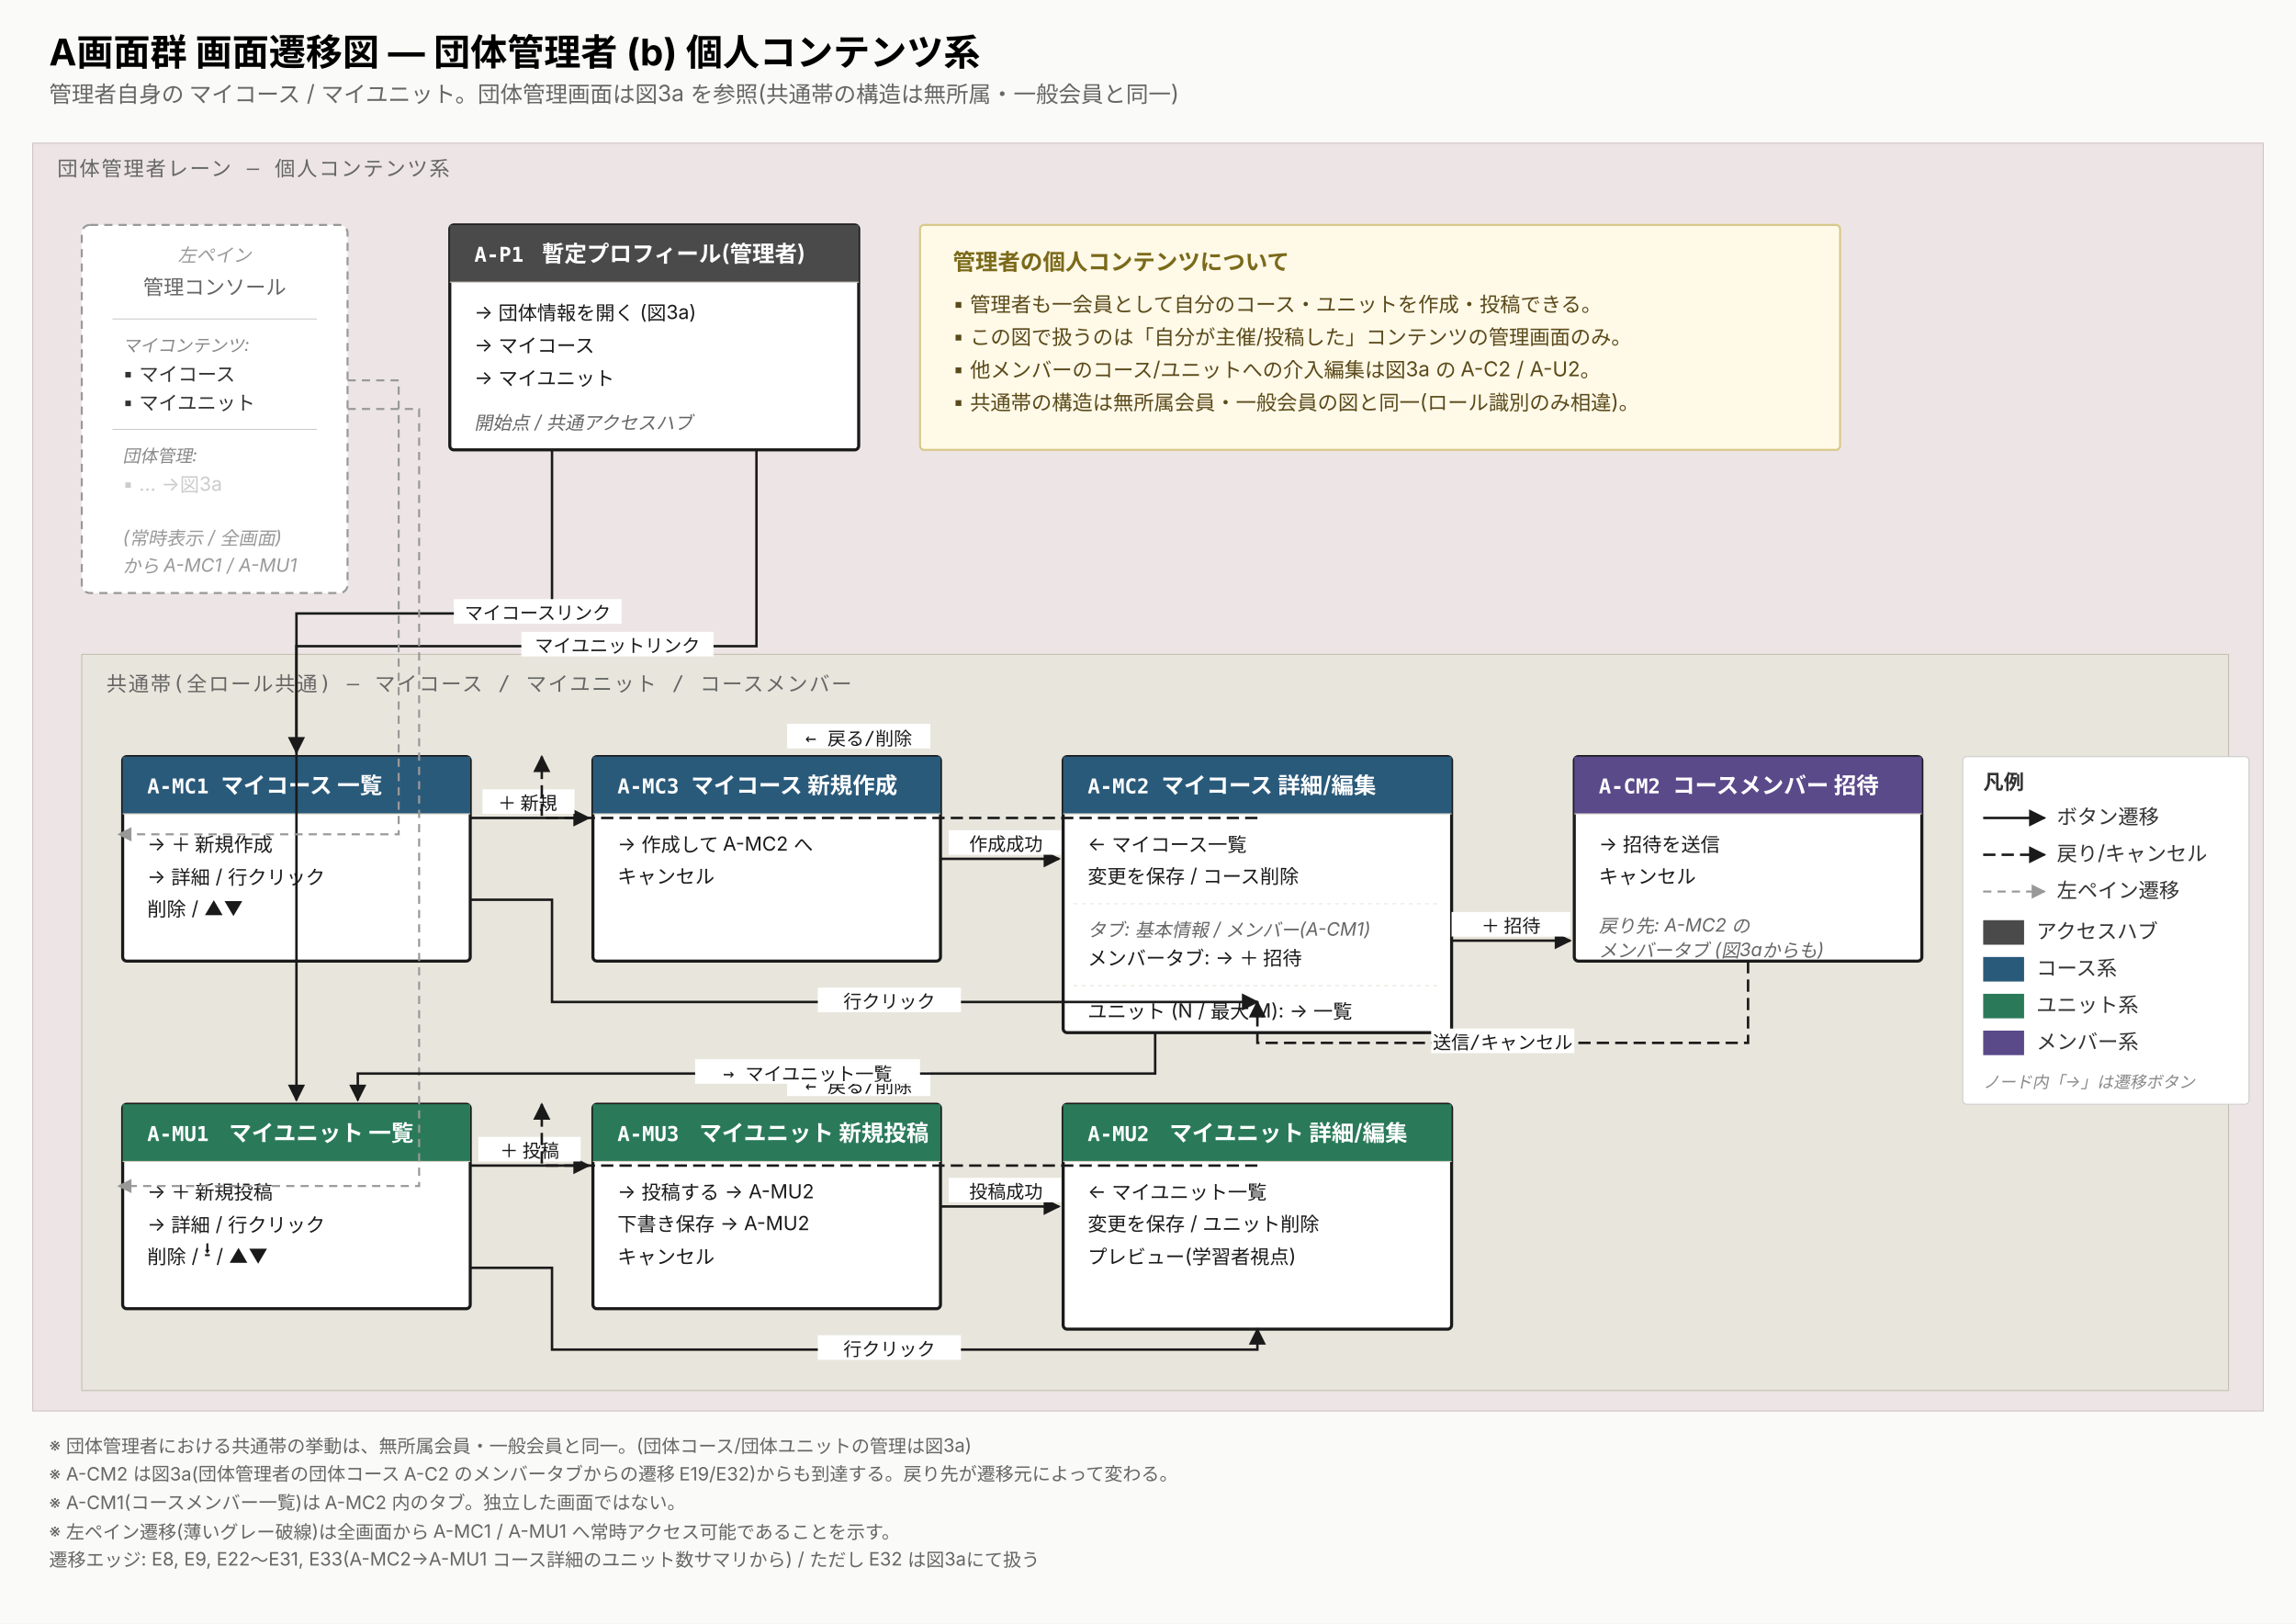
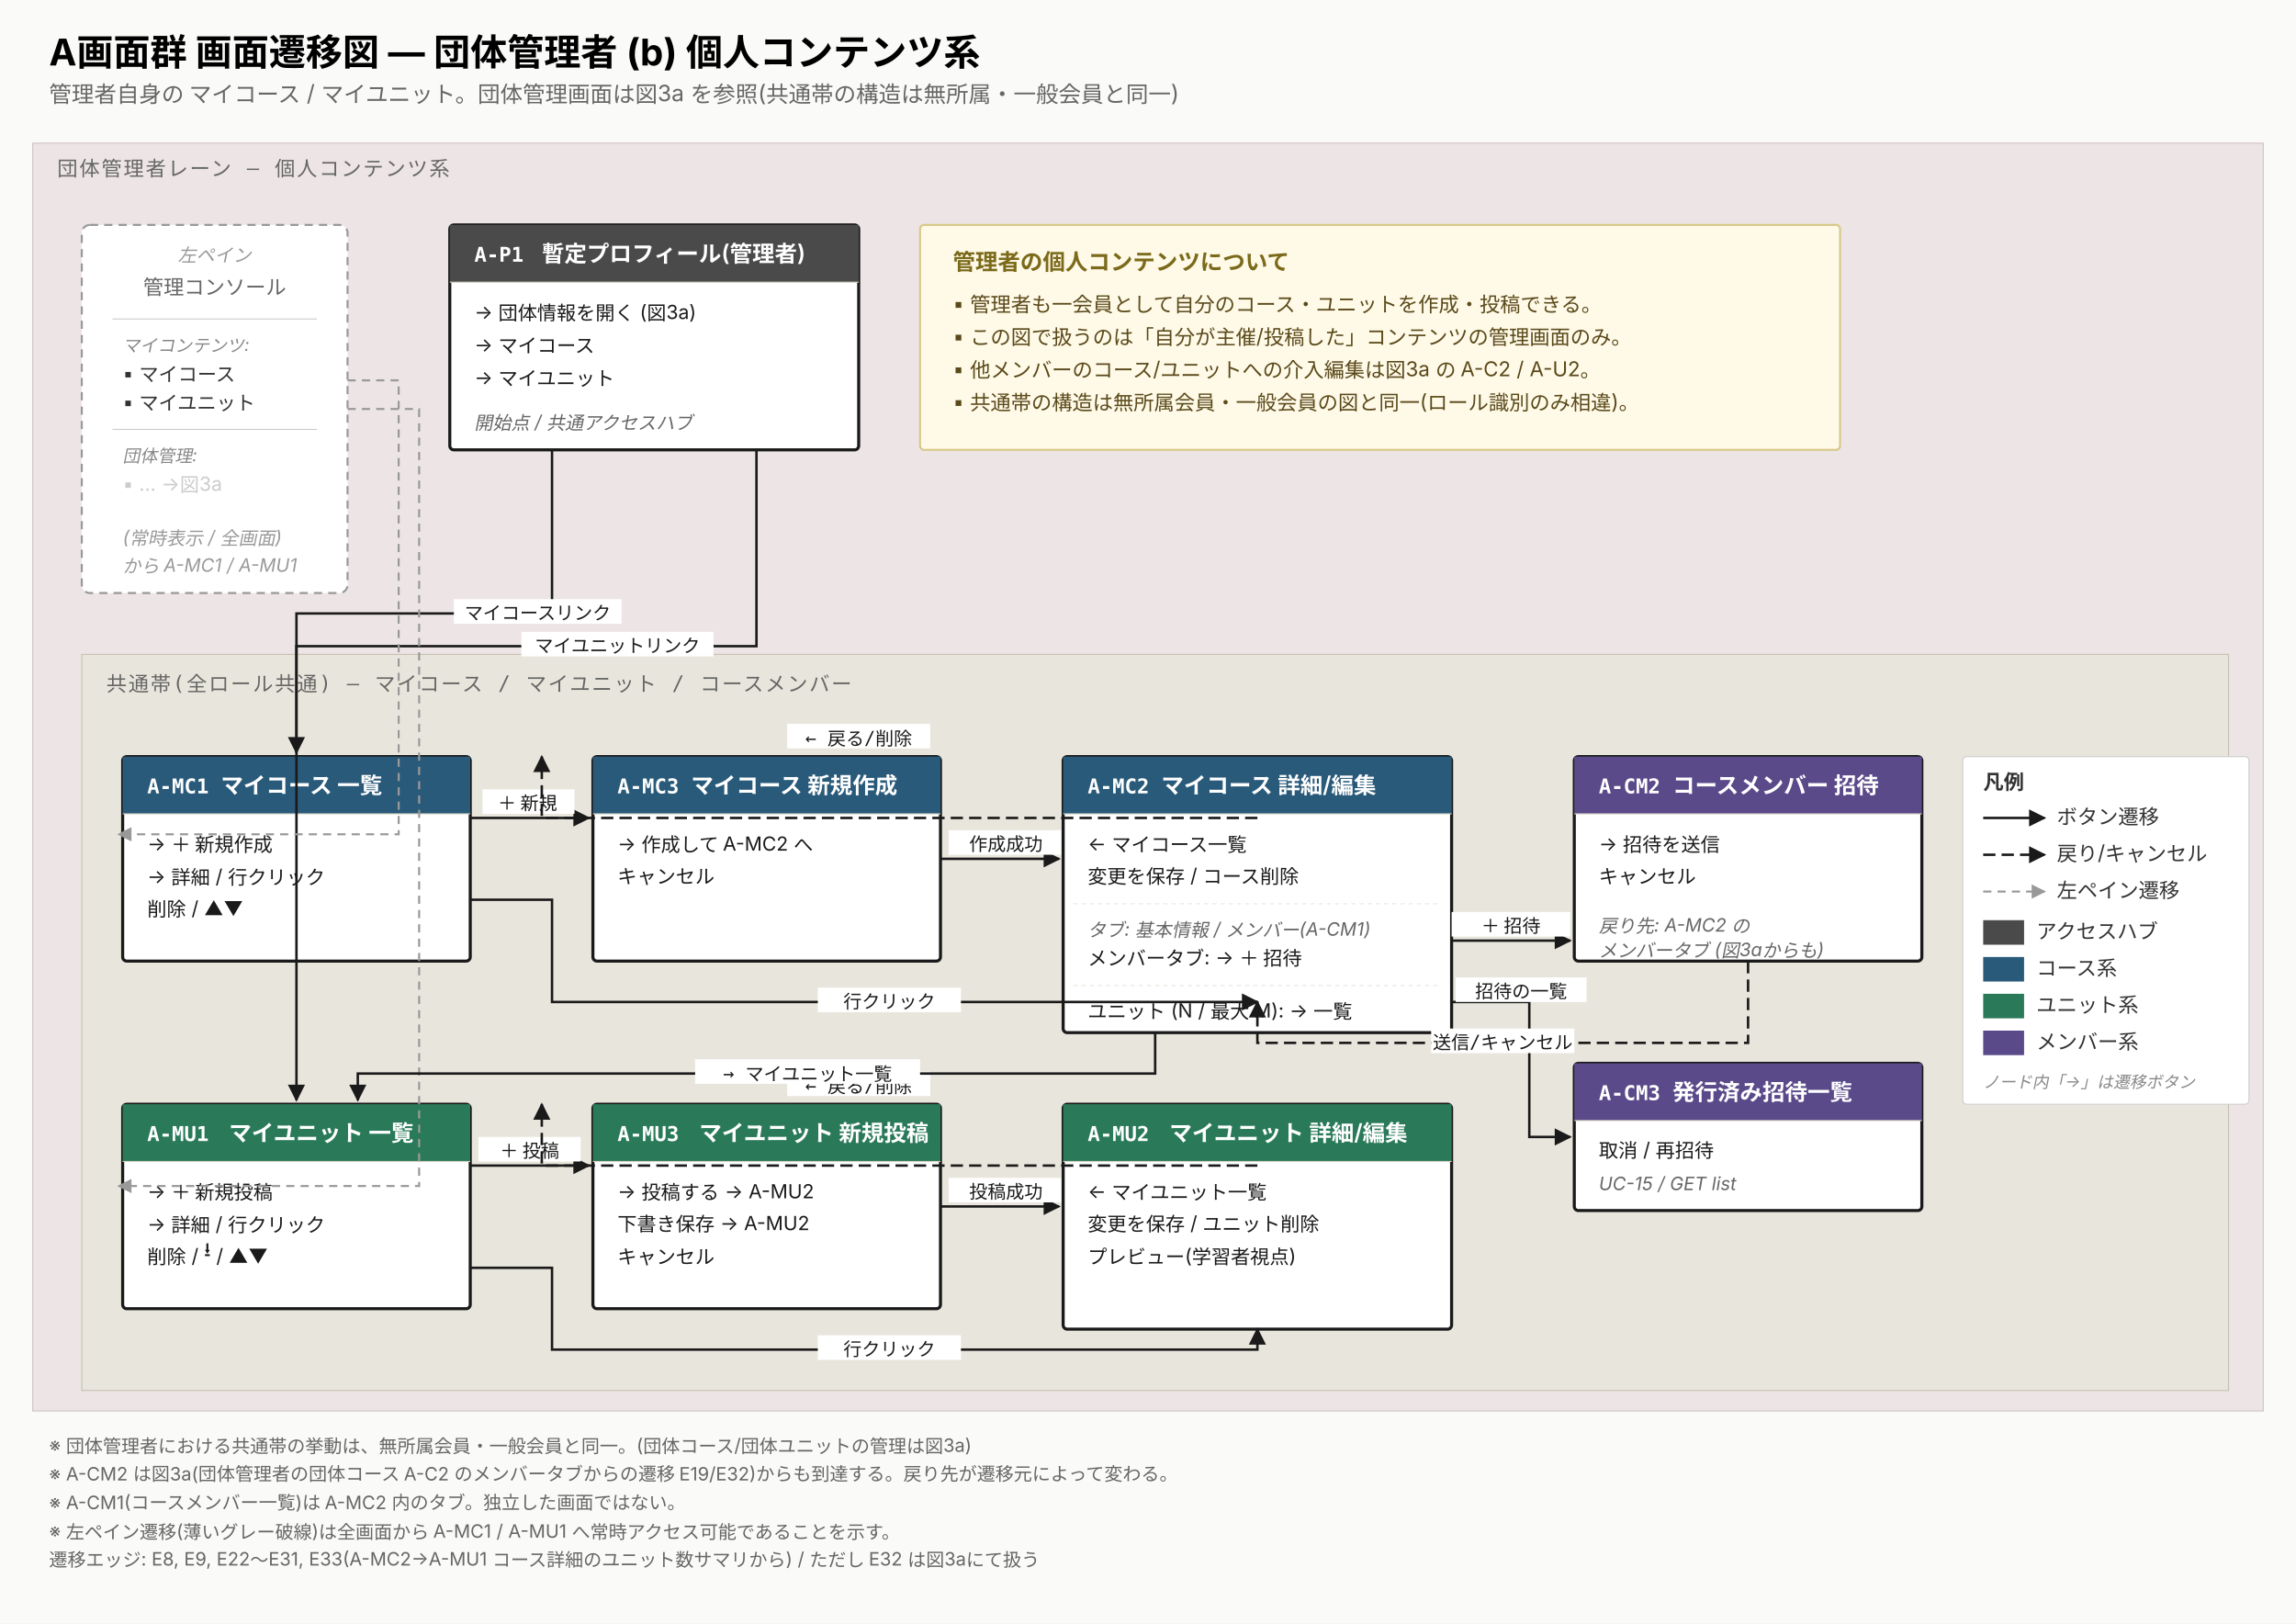
<svg xmlns="http://www.w3.org/2000/svg" viewBox="0 0 1123 794" font-family="-apple-system, BlinkMacSystemFont, 'Helvetica Neue', 'Hiragino Sans', 'Yu Gothic', sans-serif" font-size="11">
  <defs>
    <marker id="arrow" viewBox="0 0 10 10" refX="9" refY="5" markerWidth="7" markerHeight="7" orient="auto-start-reverse">
      <path d="M 0 0 L 10 5 L 0 10 z" fill="#1a1a1a" />
    </marker>
    <marker id="arrow-dashed" viewBox="0 0 10 10" refX="9" refY="5" markerWidth="7" markerHeight="7" orient="auto-start-reverse">
      <path d="M 0 0 L 10 5 L 0 10 z" fill="#999" />
    </marker>
    <style>
      .title { font-size: 18px; font-weight: 700; }
      .subtitle { font-size: 11px; fill: #666; }
      .lane-label { font-size: 10px; fill: #666; font-family: ui-monospace, Menlo, monospace; text-transform: uppercase; letter-spacing: 0.08em; }
      .node-id { font-size: 10px; font-family: ui-monospace, Menlo, monospace; fill: #fff; font-weight: 600; }
      .node-name { font-size: 11px; fill: #fff; font-weight: 600; }
      .node-btn { font-size: 9.5px; fill: #1a1a1a; }
      .node-tab { font-size: 9px; fill: #666; font-style: italic; }
      .edge-label { font-size: 9px; fill: #1a1a1a; font-family: ui-monospace, Menlo, monospace; }
      .edge-label-bg { fill: #fff; }
      .sidebar-label { font-size: 9px; fill: #999; font-style: italic; }
      .legend-text { font-size: 10px; fill: #333; }
      .note-text { font-size: 9px; fill: #666; }
    </style>
  </defs>
  <rect width="1123" height="794" fill="#fafaf8" />
  <text x="24" y="32" class="title">A画面群 画面遷移図 — 団体管理者 (b) 個人コンテンツ系</text>
  <text x="24" y="50" class="subtitle">管理者自身の マイコース / マイユニット。団体管理画面は図3a を参照(共通帯の構造は無所属・一般会員と同一)</text>
  <rect x="16" y="70" width="1091" height="620" fill="#ede5e5" stroke="#d0c4c4" stroke-width="0.5" />
  <text x="28" y="86" class="lane-label">団体管理者レーン — 個人コンテンツ系</text>
  <g>
    <rect x="40" y="110" width="130" height="180" fill="#fff" stroke="#999" stroke-width="1" stroke-dasharray="4 3" rx="4" />
    <text x="105" y="128" text-anchor="middle" class="sidebar-label">左ペイン</text>
    <text x="105" y="144" text-anchor="middle" font-size="10" fill="#666" font-family="ui-monospace,Menlo,monospace">管理コンソール</text>
    <line x1="55" y1="156" x2="155" y2="156" stroke="#ccc" stroke-width="0.5" />
    <text x="60" y="172" font-size="8.5" fill="#888" font-style="italic">マイコンテンツ:</text>
    <text x="60" y="186" font-size="9.5" fill="#333">▪ マイコース</text>
    <text x="60" y="200" font-size="9.5" fill="#333">▪ マイユニット</text>
    <line x1="55" y1="210" x2="155" y2="210" stroke="#ccc" stroke-width="0.5" />
    <text x="60" y="226" font-size="8.5" fill="#888" font-style="italic">団体管理:</text>
    <text x="60" y="240" font-size="9.5" fill="#ccc">▪ ... →図3a</text>
    <text x="60" y="266" font-size="9" fill="#999" font-style="italic">(常時表示 / 全画面)</text>
    <text x="60" y="280" font-size="9" fill="#999" font-style="italic">から A-MC1 / A-MU1</text>
  </g>
  <g>
    <rect x="220" y="110" width="200" height="110" fill="#fff" stroke="#1a1a1a" stroke-width="1.5" rx="2" />
    <rect x="220" y="110" width="200" height="28" fill="#4a4a4a" />
    <text x="232" y="128" class="node-id">A-P1</text>
    <text x="265" y="128" class="node-name">暫定プロフィール(管理者)</text>
    <line x1="220" y1="138" x2="420" y2="138" stroke="#d8d3c4" stroke-width="0.5" />
    <text x="232" y="156" class="node-btn">→ 団体情報を開く (図3a)</text>
    <text x="232" y="172" class="node-btn">→ マイコース</text>
    <text x="232" y="188" class="node-btn">→ マイユニット</text>
    <text x="232" y="210" class="node-tab">開始点 / 共通アクセスハブ</text>
  </g>
  <g>
    <rect x="450" y="110" width="450" height="110" fill="#fff9e8" stroke="#d8c98a" stroke-width="1" rx="2" />
    <text x="466" y="132" font-size="11" font-weight="600" fill="#7a6a1a">管理者の個人コンテンツについて</text>
    <text x="466" y="152" font-size="10" fill="#5a4a1a">▪ 管理者も一会員として自分のコース・ユニットを作成・投稿できる。</text>
    <text x="466" y="168" font-size="10" fill="#5a4a1a">▪ この図で扱うのは「自分が主催/投稿した」コンテンツの管理画面のみ。</text>
    <text x="466" y="184" font-size="10" fill="#5a4a1a">▪ 他メンバーのコース/ユニットへの介入編集は図3a の A-C2 / A-U2。</text>
    <text x="466" y="200" font-size="10" fill="#5a4a1a">▪ 共通帯の構造は無所属会員・一般会員の図と同一(ロール識別のみ相違)。</text>
  </g>
  <g>
    <rect x="40" y="320" width="1050" height="360" fill="#e8e6dc" stroke="#c4bfb0" stroke-width="0.5" />
    <text x="52" y="338" class="lane-label">共通帯(全ロール共通) — マイコース / マイユニット / コースメンバー</text>
  </g>
  <g>
    <rect x="60" y="370" width="170" height="100" fill="#fff" stroke="#1a1a1a" stroke-width="1.5" rx="2" />
    <rect x="60" y="370" width="170" height="28" fill="#2a5a7a" />
    <text x="72" y="388" class="node-id">A-MC1</text>
    <text x="108" y="388" class="node-name">マイコース 一覧</text>
    <line x1="60" y1="398" x2="230" y2="398" stroke="#d8d3c4" stroke-width="0.5" />
    <text x="72" y="416" class="node-btn">→ ＋ 新規作成</text>
    <text x="72" y="432" class="node-btn">→ 詳細 / 行クリック</text>
    <text x="72" y="448" class="node-btn">削除 / ▲▼</text>
  </g>
  <g>
    <rect x="290" y="370" width="170" height="100" fill="#fff" stroke="#1a1a1a" stroke-width="1.5" rx="2" />
    <rect x="290" y="370" width="170" height="28" fill="#2a5a7a" />
    <text x="302" y="388" class="node-id">A-MC3</text>
    <text x="338" y="388" class="node-name">マイコース 新規作成</text>
    <line x1="290" y1="398" x2="460" y2="398" stroke="#d8d3c4" stroke-width="0.5" />
    <text x="302" y="416" class="node-btn">→ 作成して A-MC2 へ</text>
    <text x="302" y="432" class="node-btn">キャンセル</text>
  </g>
  <g>
    <rect x="520" y="370" width="190" height="135" fill="#fff" stroke="#1a1a1a" stroke-width="1.5" rx="2" />
    <rect x="520" y="370" width="190" height="28" fill="#2a5a7a" />
    <text x="532" y="388" class="node-id">A-MC2</text>
    <text x="568" y="388" class="node-name">マイコース 詳細/編集</text>
    <line x1="520" y1="398" x2="710" y2="398" stroke="#d8d3c4" stroke-width="0.5" />
    <text x="532" y="416" class="node-btn">← マイコース一覧</text>
    <text x="532" y="432" class="node-btn">変更を保存 / コース削除</text>
    <line x1="525" y1="442" x2="705" y2="442" stroke="#d8d3c4" stroke-width="0.3" stroke-dasharray="2 2" />
    <text x="532" y="458" class="node-tab">タブ: 基本情報 / メンバー(A-CM1)</text>
    <text x="532" y="472" class="node-btn">メンバータブ: → ＋ 招待</text>
    <line x1="525" y1="482" x2="705" y2="482" stroke="#d8d3c4" stroke-width="0.3" stroke-dasharray="2 2" />
    <text x="532" y="498" class="node-btn">ユニット (N / 最大 M): → 一覧</text>
  </g>
  <g>
    <rect x="770" y="370" width="170" height="100" fill="#fff" stroke="#1a1a1a" stroke-width="1.5" rx="2" />
    <rect x="770" y="370" width="170" height="28" fill="#5a4a8a" />
    <text x="782" y="388" class="node-id">A-CM2</text>
    <text x="818" y="388" class="node-name">コースメンバー 招待</text>
    <line x1="770" y1="398" x2="940" y2="398" stroke="#d8d3c4" stroke-width="0.5" />
    <text x="782" y="416" class="node-btn">→ 招待を送信</text>
    <text x="782" y="432" class="node-btn">キャンセル</text>
    <text x="782" y="456" class="node-tab">戻り先: A-MC2 の</text>
    <text x="782" y="468" class="node-tab">メンバータブ (図3aからも)</text>
  </g>
  <g>
+     <rect x="770" y="520" width="170" height="72" fill="#fff" stroke="#1a1a1a" stroke-width="1.5" rx="2" />
+     <rect x="770" y="520" width="170" height="28" fill="#5a4a8a" />
+     <text x="782" y="538" class="node-id">A-CM3</text>
+     <text x="818" y="538" class="node-name">発行済み招待一覧</text>
+     <line x1="770" y1="548" x2="940" y2="548" stroke="#d8d3c4" stroke-width="0.5" />
+     <text x="782" y="566" class="node-btn">取消 / 再招待</text>
+     <text x="782" y="582" class="node-tab">UC-15 / GET list</text>
+   </g>
+   <g>
    <rect x="60" y="540" width="170" height="100" fill="#fff" stroke="#1a1a1a" stroke-width="1.5" rx="2" />
    <rect x="60" y="540" width="170" height="28" fill="#2a7a5a" />
    <text x="72" y="558" class="node-id">A-MU1</text>
    <text x="112" y="558" class="node-name">マイユニット 一覧</text>
    <line x1="60" y1="568" x2="230" y2="568" stroke="#d8d3c4" stroke-width="0.5" />
    <text x="72" y="586" class="node-btn">→ ＋ 新規投稿</text>
    <text x="72" y="602" class="node-btn">→ 詳細 / 行クリック</text>
    <text x="72" y="618" class="node-btn">削除 / ⭳ / ▲▼</text>
  </g>
  <g>
    <rect x="290" y="540" width="170" height="100" fill="#fff" stroke="#1a1a1a" stroke-width="1.5" rx="2" />
    <rect x="290" y="540" width="170" height="28" fill="#2a7a5a" />
    <text x="302" y="558" class="node-id">A-MU3</text>
    <text x="342" y="558" class="node-name">マイユニット 新規投稿</text>
    <line x1="290" y1="568" x2="460" y2="568" stroke="#d8d3c4" stroke-width="0.5" />
    <text x="302" y="586" class="node-btn">→ 投稿する → A-MU2</text>
    <text x="302" y="602" class="node-btn">下書き保存 → A-MU2</text>
    <text x="302" y="618" class="node-btn">キャンセル</text>
  </g>
  <g>
    <rect x="520" y="540" width="190" height="110" fill="#fff" stroke="#1a1a1a" stroke-width="1.5" rx="2" />
    <rect x="520" y="540" width="190" height="28" fill="#2a7a5a" />
    <text x="532" y="558" class="node-id">A-MU2</text>
    <text x="572" y="558" class="node-name">マイユニット 詳細/編集</text>
    <line x1="520" y1="568" x2="710" y2="568" stroke="#d8d3c4" stroke-width="0.5" />
    <text x="532" y="586" class="node-btn">← マイユニット一覧</text>
    <text x="532" y="602" class="node-btn">変更を保存 / ユニット削除</text>
    <text x="532" y="618" class="node-btn">プレビュー(学習者視点)</text>
  </g>
  <g>
    <path d="M 270 220 L 270 300 L 145 300 L 145 368" stroke="#1a1a1a" stroke-width="1.2" fill="none" marker-end="url(#arrow)" />
    <rect x="222" y="293" width="82" height="12" class="edge-label-bg" />
    <text x="263" y="303" text-anchor="middle" class="edge-label">マイコースリンク</text>
  </g>
  <g>
    <path d="M 370 220 L 370 316 L 145 316 L 145 538" stroke="#1a1a1a" stroke-width="1.2" fill="none" marker-end="url(#arrow)" />
    <rect x="255" y="309" width="94" height="12" class="edge-label-bg" />
    <text x="302" y="319" text-anchor="middle" class="edge-label">マイユニットリンク</text>
  </g>
  <g>
    <path d="M 170 186 L 195 186 L 195 408 L 58 408" stroke="#999" stroke-width="1" stroke-dasharray="4 3" fill="none" marker-end="url(#arrow-dashed)" />
  </g>
  <g>
    <path d="M 170 200 L 205 200 L 205 580 L 58 580" stroke="#999" stroke-width="1" stroke-dasharray="4 3" fill="none" marker-end="url(#arrow-dashed)" />
  </g>
  <g>
    <line x1="230" y1="400" x2="288" y2="400" stroke="#1a1a1a" stroke-width="1.2" marker-end="url(#arrow)" />
    <rect x="236" y="386" width="45" height="12" class="edge-label-bg" />
    <text x="258" y="396" text-anchor="middle" class="edge-label">＋ 新規</text>
  </g>
  <g>
    <path d="M 230 440 L 270 440 L 270 490 L 610 490 L 615 490" stroke="#1a1a1a" stroke-width="1.2" fill="none" marker-end="url(#arrow)" />
    <rect x="400" y="483" width="70" height="12" class="edge-label-bg" />
    <text x="435" y="493" text-anchor="middle" class="edge-label">行クリック</text>
  </g>
  <g>
    <line x1="460" y1="420" x2="518" y2="420" stroke="#1a1a1a" stroke-width="1.2" marker-end="url(#arrow)" />
    <rect x="464" y="406" width="55" height="12" class="edge-label-bg" />
    <text x="492" y="416" text-anchor="middle" class="edge-label">作成成功</text>
  </g>
  <g>
    <path d="M 615 400 L 265 400 L 265 370" stroke="#1a1a1a" stroke-width="1.2" stroke-dasharray="6 3" fill="none" marker-end="url(#arrow)" />
    <rect x="385" y="354" width="70" height="12" class="edge-label-bg" />
    <text x="420" y="364" text-anchor="middle" class="edge-label">← 戻る/削除</text>
  </g>
  <g>
    <line x1="710" y1="460" x2="768" y2="460" stroke="#1a1a1a" stroke-width="1.2" marker-end="url(#arrow)" />
    <rect x="710" y="446" width="58" height="12" class="edge-label-bg" />
    <text x="739" y="456" text-anchor="middle" class="edge-label">＋ 招待</text>
+   </g>
+   <g>
+     <path d="M 710 490 L 748 490 L 748 556 L 768 556" stroke="#1a1a1a" stroke-width="1.2" fill="none" marker-end="url(#arrow)" />
+     <rect x="712" y="478" width="64" height="12" class="edge-label-bg" />
+     <text x="744" y="488" text-anchor="middle" class="edge-label">招待の一覧</text>
  </g>
  <g>
    <path d="M 855 470 L 855 510 L 615 510 L 615 490" stroke="#1a1a1a" stroke-width="1.2" stroke-dasharray="6 3" fill="none" marker-end="url(#arrow)" />
    <rect x="700" y="503" width="70" height="12" class="edge-label-bg" />
    <text x="735" y="513" text-anchor="middle" class="edge-label">送信/キャンセル</text>
  </g>
  <g>
    <line x1="230" y1="570" x2="288" y2="570" stroke="#1a1a1a" stroke-width="1.2" marker-end="url(#arrow)" />
    <rect x="234" y="556" width="50" height="12" class="edge-label-bg" />
    <text x="259" y="566" text-anchor="middle" class="edge-label">＋ 投稿</text>
  </g>
  <g>
    <path d="M 230 620 L 270 620 L 270 660 L 615 660 L 615 650" stroke="#1a1a1a" stroke-width="1.2" fill="none" marker-end="url(#arrow)" />
    <rect x="400" y="653" width="70" height="12" class="edge-label-bg" />
    <text x="435" y="663" text-anchor="middle" class="edge-label">行クリック</text>
  </g>
  <g>
    <line x1="460" y1="590" x2="518" y2="590" stroke="#1a1a1a" stroke-width="1.2" marker-end="url(#arrow)" />
    <rect x="464" y="576" width="55" height="12" class="edge-label-bg" />
    <text x="492" y="586" text-anchor="middle" class="edge-label">投稿成功</text>
  </g>
  <g>
    <path d="M 615 570 L 265 570 L 265 540" stroke="#1a1a1a" stroke-width="1.2" stroke-dasharray="6 3" fill="none" marker-end="url(#arrow)" />
    <rect x="385" y="524" width="70" height="12" class="edge-label-bg" />
    <text x="420" y="534" text-anchor="middle" class="edge-label">← 戻る/削除</text>
  </g>
  <g>
    <path d="M 565 505 L 565 525 L 175 525 L 175 538" stroke="#1a1a1a" stroke-width="1.2" fill="none" marker-end="url(#arrow)" />
    <rect x="340" y="518" width="110" height="12" class="edge-label-bg" />
    <text x="395" y="528" text-anchor="middle" class="edge-label">→ マイユニット一覧</text>
  </g>
  <g transform="translate(960, 370)">
    <rect x="0" y="0" width="140" height="170" fill="#fff" stroke="#ccc" stroke-width="0.5" rx="2" />
    <text x="10" y="16" font-size="10" font-weight="600" fill="#333">凡例</text>
    <line x1="10" y1="30" x2="40" y2="30" stroke="#1a1a1a" stroke-width="1.2" marker-end="url(#arrow)" />
    <text x="46" y="33" class="legend-text">ボタン遷移</text>
    <line x1="10" y1="48" x2="40" y2="48" stroke="#1a1a1a" stroke-width="1.2" stroke-dasharray="6 3" marker-end="url(#arrow)" />
    <text x="46" y="51" class="legend-text">戻り/キャンセル</text>
    <line x1="10" y1="66" x2="40" y2="66" stroke="#999" stroke-width="1" stroke-dasharray="4 3" marker-end="url(#arrow-dashed)" />
    <text x="46" y="69" class="legend-text">左ペイン遷移</text>
    <rect x="10" y="80" width="20" height="12" fill="#4a4a4a" />
    <text x="36" y="89" class="legend-text">アクセスハブ</text>
    <rect x="10" y="98" width="20" height="12" fill="#2a5a7a" />
    <text x="36" y="107" class="legend-text">コース系</text>
    <rect x="10" y="116" width="20" height="12" fill="#2a7a5a" />
    <text x="36" y="125" class="legend-text">ユニット系</text>
    <rect x="10" y="134" width="20" height="12" fill="#5a4a8a" />
    <text x="36" y="143" class="legend-text">メンバー系</text>
    <text x="10" y="162" font-size="8" fill="#888" font-style="italic">ノード内「→」は遷移ボタン</text>
  </g>
  <text x="24" y="710" class="note-text">※ 団体管理者における共通帯の挙動は、無所属会員・一般会員と同一。(団体コース/団体ユニットの管理は図3a)</text>
  <text x="24" y="724" class="note-text">※ A-CM2 は図3a(団体管理者の団体コース A-C2 のメンバータブからの遷移 E19/E32)からも到達する。戻り先が遷移元によって変わる。</text>
  <text x="24" y="738" class="note-text">※ A-CM1(コースメンバー一覧)は A-MC2 内のタブ。独立した画面ではない。</text>
  <text x="24" y="752" class="note-text">※ 左ペイン遷移(薄いグレー破線)は全画面から A-MC1 / A-MU1 へ常時アクセス可能であることを示す。</text>
  <text x="24" y="766" class="note-text">遷移エッジ: E8, E9, E22〜E31, E33(A-MC2→A-MU1 コース詳細のユニット数サマリから) / ただし E32 は図3aにて扱う</text>
</svg>
